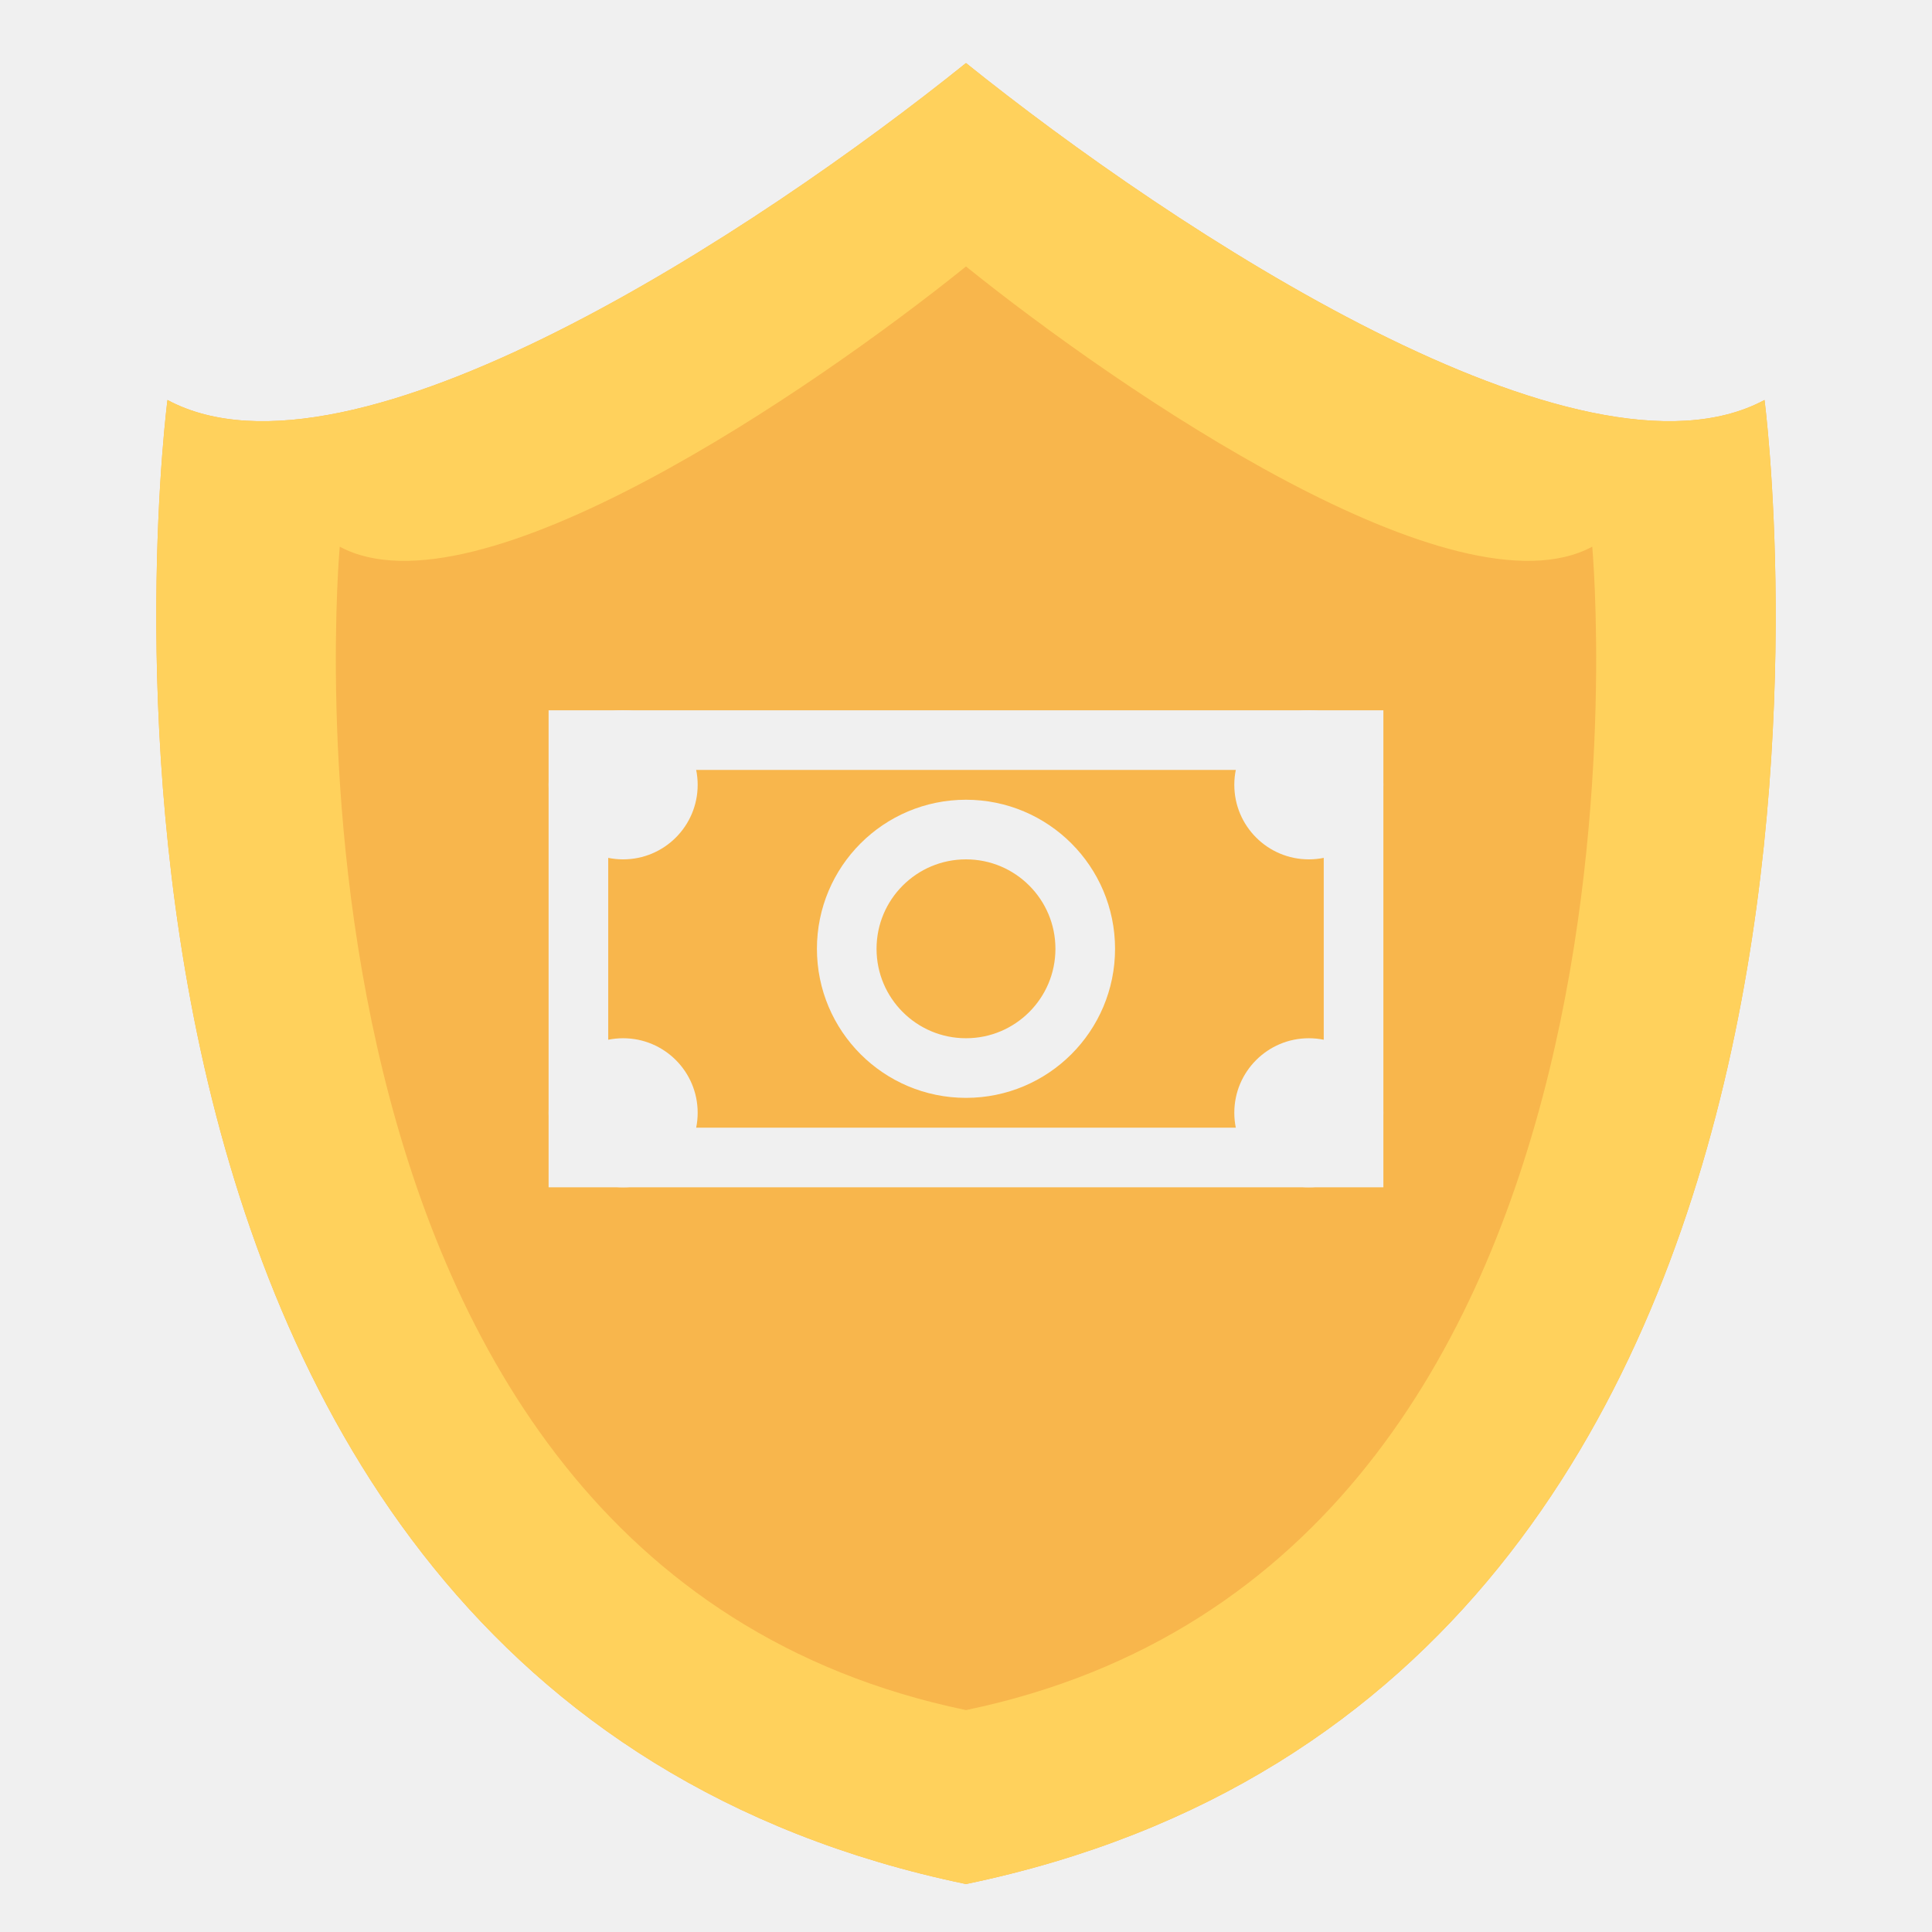
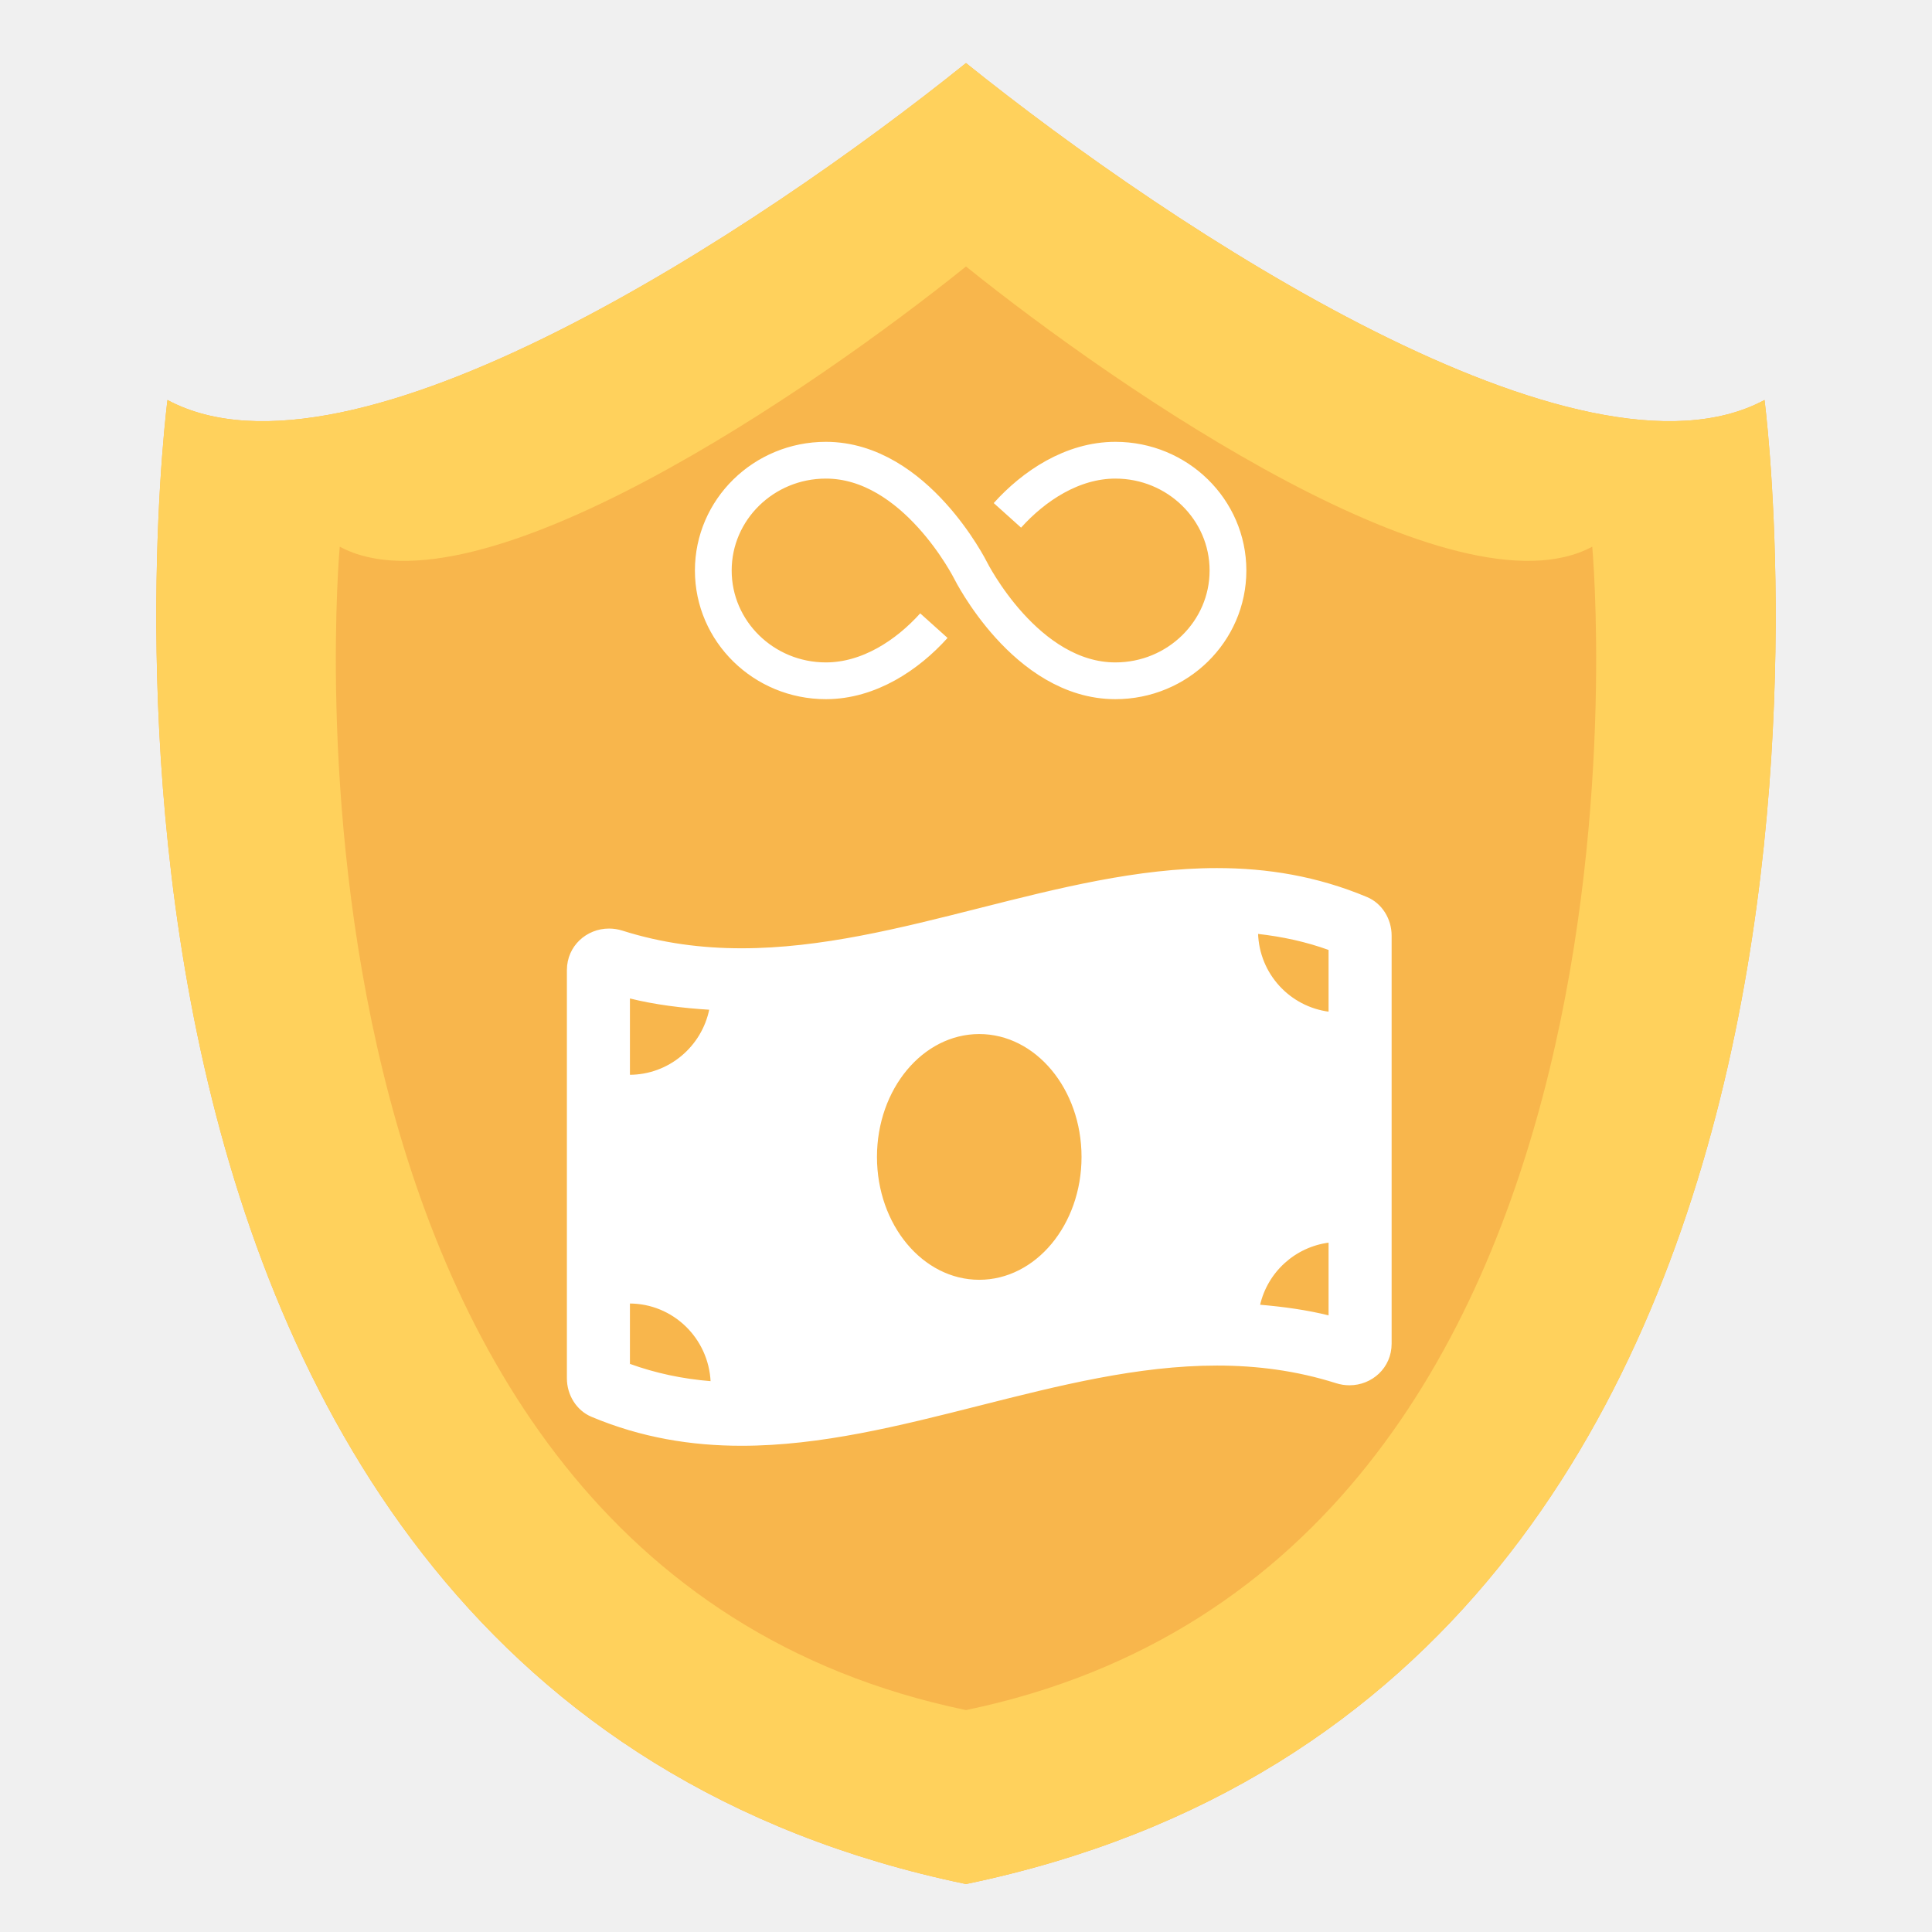
- <svg xmlns="http://www.w3.org/2000/svg" width="128" height="128">
-   <defs>
-     <mask id="exchangeXCutout" maskUnits="userSpaceOnUse">
-       <rect width="128" height="128" fill="white" />
-       <g transform="matrix(1.9752 0 0 1.9752 32.396 27.307)">
-         <rect x="3" y="11" width="26" height="14" fill="none" stroke="#000" stroke-miterlimit="10" stroke-width="2" />
-         <circle cx="16" cy="18" r="4" fill="none" stroke="#000" stroke-miterlimit="10" stroke-width="2" />
-         <circle cx="27.5" cy="23.5" r="2.5" />
-         <circle cx="27.5" cy="12.5" r="2.5" />
-         <circle cx="4.5" cy="23.5" r="2.5" />
-         <circle cx="4.5" cy="12.5" r="2.5" />
-       </g>
-     </mask>
-   </defs>
-   <path d="M64 4.178c-13.791 11.089-40.749 28.859-52.904 22.322            0 0-11.129 85.029 52.904 98.323            64.033-13.294 52.904-98.323 52.904-98.323            -12.153 6.535-39.112-11.232-52.904-22.322z" fill="#f8b64c" mask="url(#exchangeXCutout)" />
-   <path d="M64 4.178c-13.791 11.089-40.749 28.859-52.904 22.322            0 0-11.129 85.029 52.904 98.323            64.033-13.294 52.904-98.323 52.904-98.323            -12.153 6.535-39.112-11.232-52.904-22.322            M64 17.655c10.264 8.253 32.446 23.427 41.49 18.564            0 0 6.164 67.184-41.49 77.078            -47.654-9.894-41.49-77.078-41.49-77.078            9.046 4.865 31.227-10.312 41.49-18.564z" fill="#ffd15c" mask="url(#exchangeXCutout)" />
+ <svg xmlns="http://www.w3.org/2000/svg" width="128" height="128" version="1.1" xml:space="preserve">
+   <path d="m64 4.178c-13.791 11.089-40.749 28.859-52.904 22.322 0 0-11.129 85.029 52.904 98.323 64.033-13.294 52.904-98.323 52.904-98.323-12.153 6.535-39.112-11.232-52.904-22.322z" fill="#f8b64c" />
+   <path d="m64 4.178c-13.791 11.089-40.749 28.859-52.904 22.322 0 0-11.129 85.029 52.904 98.323 64.033-13.294 52.904-98.323 52.904-98.323-12.153 6.535-39.112-11.232-52.904-22.322zm0 13.477c10.264 8.253 32.446 23.427 41.49 18.564 0 0 6.164 67.184-41.49 77.078-47.654-9.894-41.49-77.078-41.49-77.078 9.046 4.865 31.227-10.312 41.49-18.564z" fill="#ffd15c" />
+   <path transform="matrix(.076114 0 0 .076114 44.822 18.312)" d="m256 256s-48-96-126-96c-54.12 0-98 43-98 96s43.88 96 98 96c37.51 0 71-22.41 94-48m32-48s48 96 126 96c54.12 0 98-43 98-96s-43.88-96-98-96c-37.51 0-71 22.41-94 48" fill="none" stroke="#fff" stroke-miterlimit="10" stroke-width="32" />
+   <g transform="translate(-300.69 -222.75)" fill="none" stroke="#fff">
+     <path d="m391.24 282.22c-3.307-1.387-6.616-1.915-9.923-1.915-10.499-8.6e-4 -20.997 5.314-31.497 5.314-2.633 0-5.264-0.334-7.898-1.169-0.296-0.094-0.592-0.138-0.882-0.138-1.467 0-2.749 1.135-2.749 2.712v27.044c0 1.077 0.616 2.097 1.606 2.511 3.307 1.388 6.616 1.915 9.923 1.915 10.499 0 20.998-5.315 31.497-5.315 2.633 0 5.264 0.334 7.898 1.169 0.296 0.094 0.592 0.138 0.882 0.138 1.467 0 2.749-1.135 2.749-2.712v-27.043c-8.5e-4 -1.077-0.617-2.097-1.607-2.512m-48.857 6.628c1.715 0.43 3.505 0.645 5.346 0.761-0.501 2.505-2.704 4.393-5.346 4.393zm0 24.294v-4.073c2.93 0 5.3 2.325 5.431 5.234-1.921-0.154-3.716-0.538-5.431-1.161m23.186-5.559c-3.767 0-6.819-3.664-6.819-8.183 0-4.519 3.053-8.183 6.819-8.183 3.766 0 6.819 3.664 6.819 8.183 0 4.52-3.054 8.183-6.819 8.183m23.186 2.368c-1.493-0.374-3.044-0.584-4.63-0.719 0.5-2.223 2.344-3.911 4.63-4.201zm0-20.126c-2.633-0.333-4.676-2.532-4.757-5.247 1.666 0.185 3.247 0.531 4.757 1.079z" fill="#fff" stroke="#fff" stroke-width=".085" />
+   </g>
</svg>
